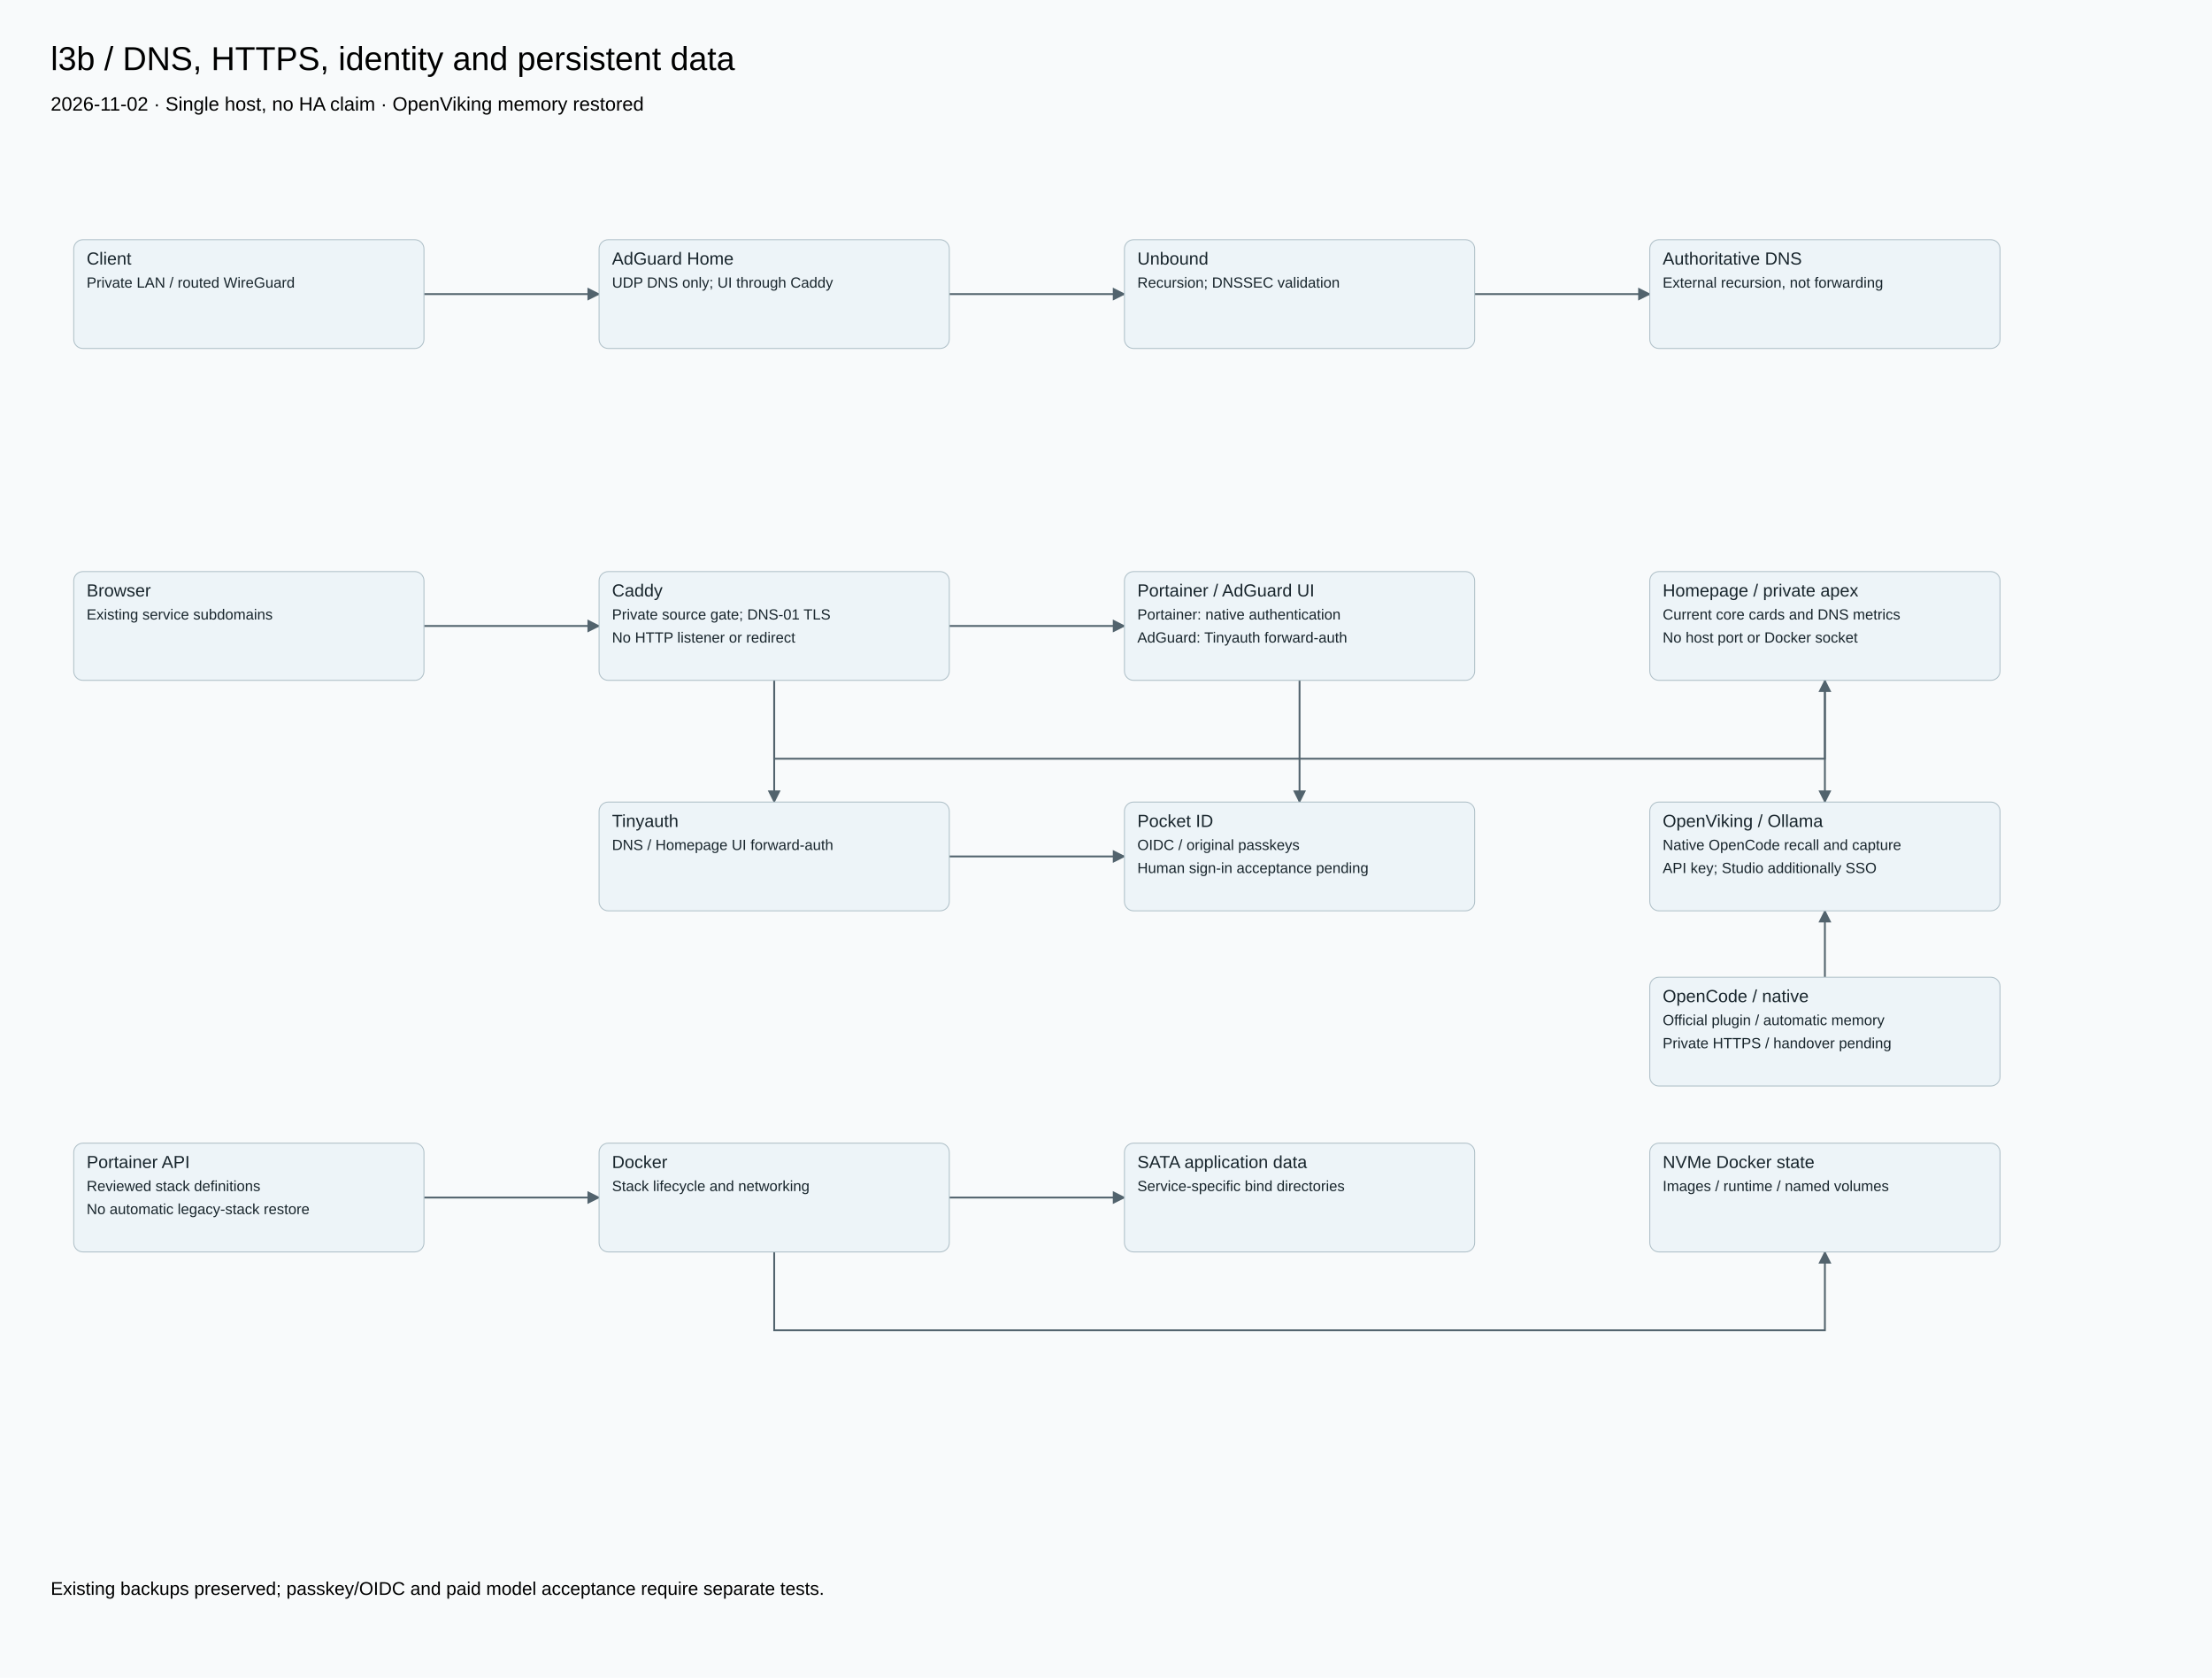
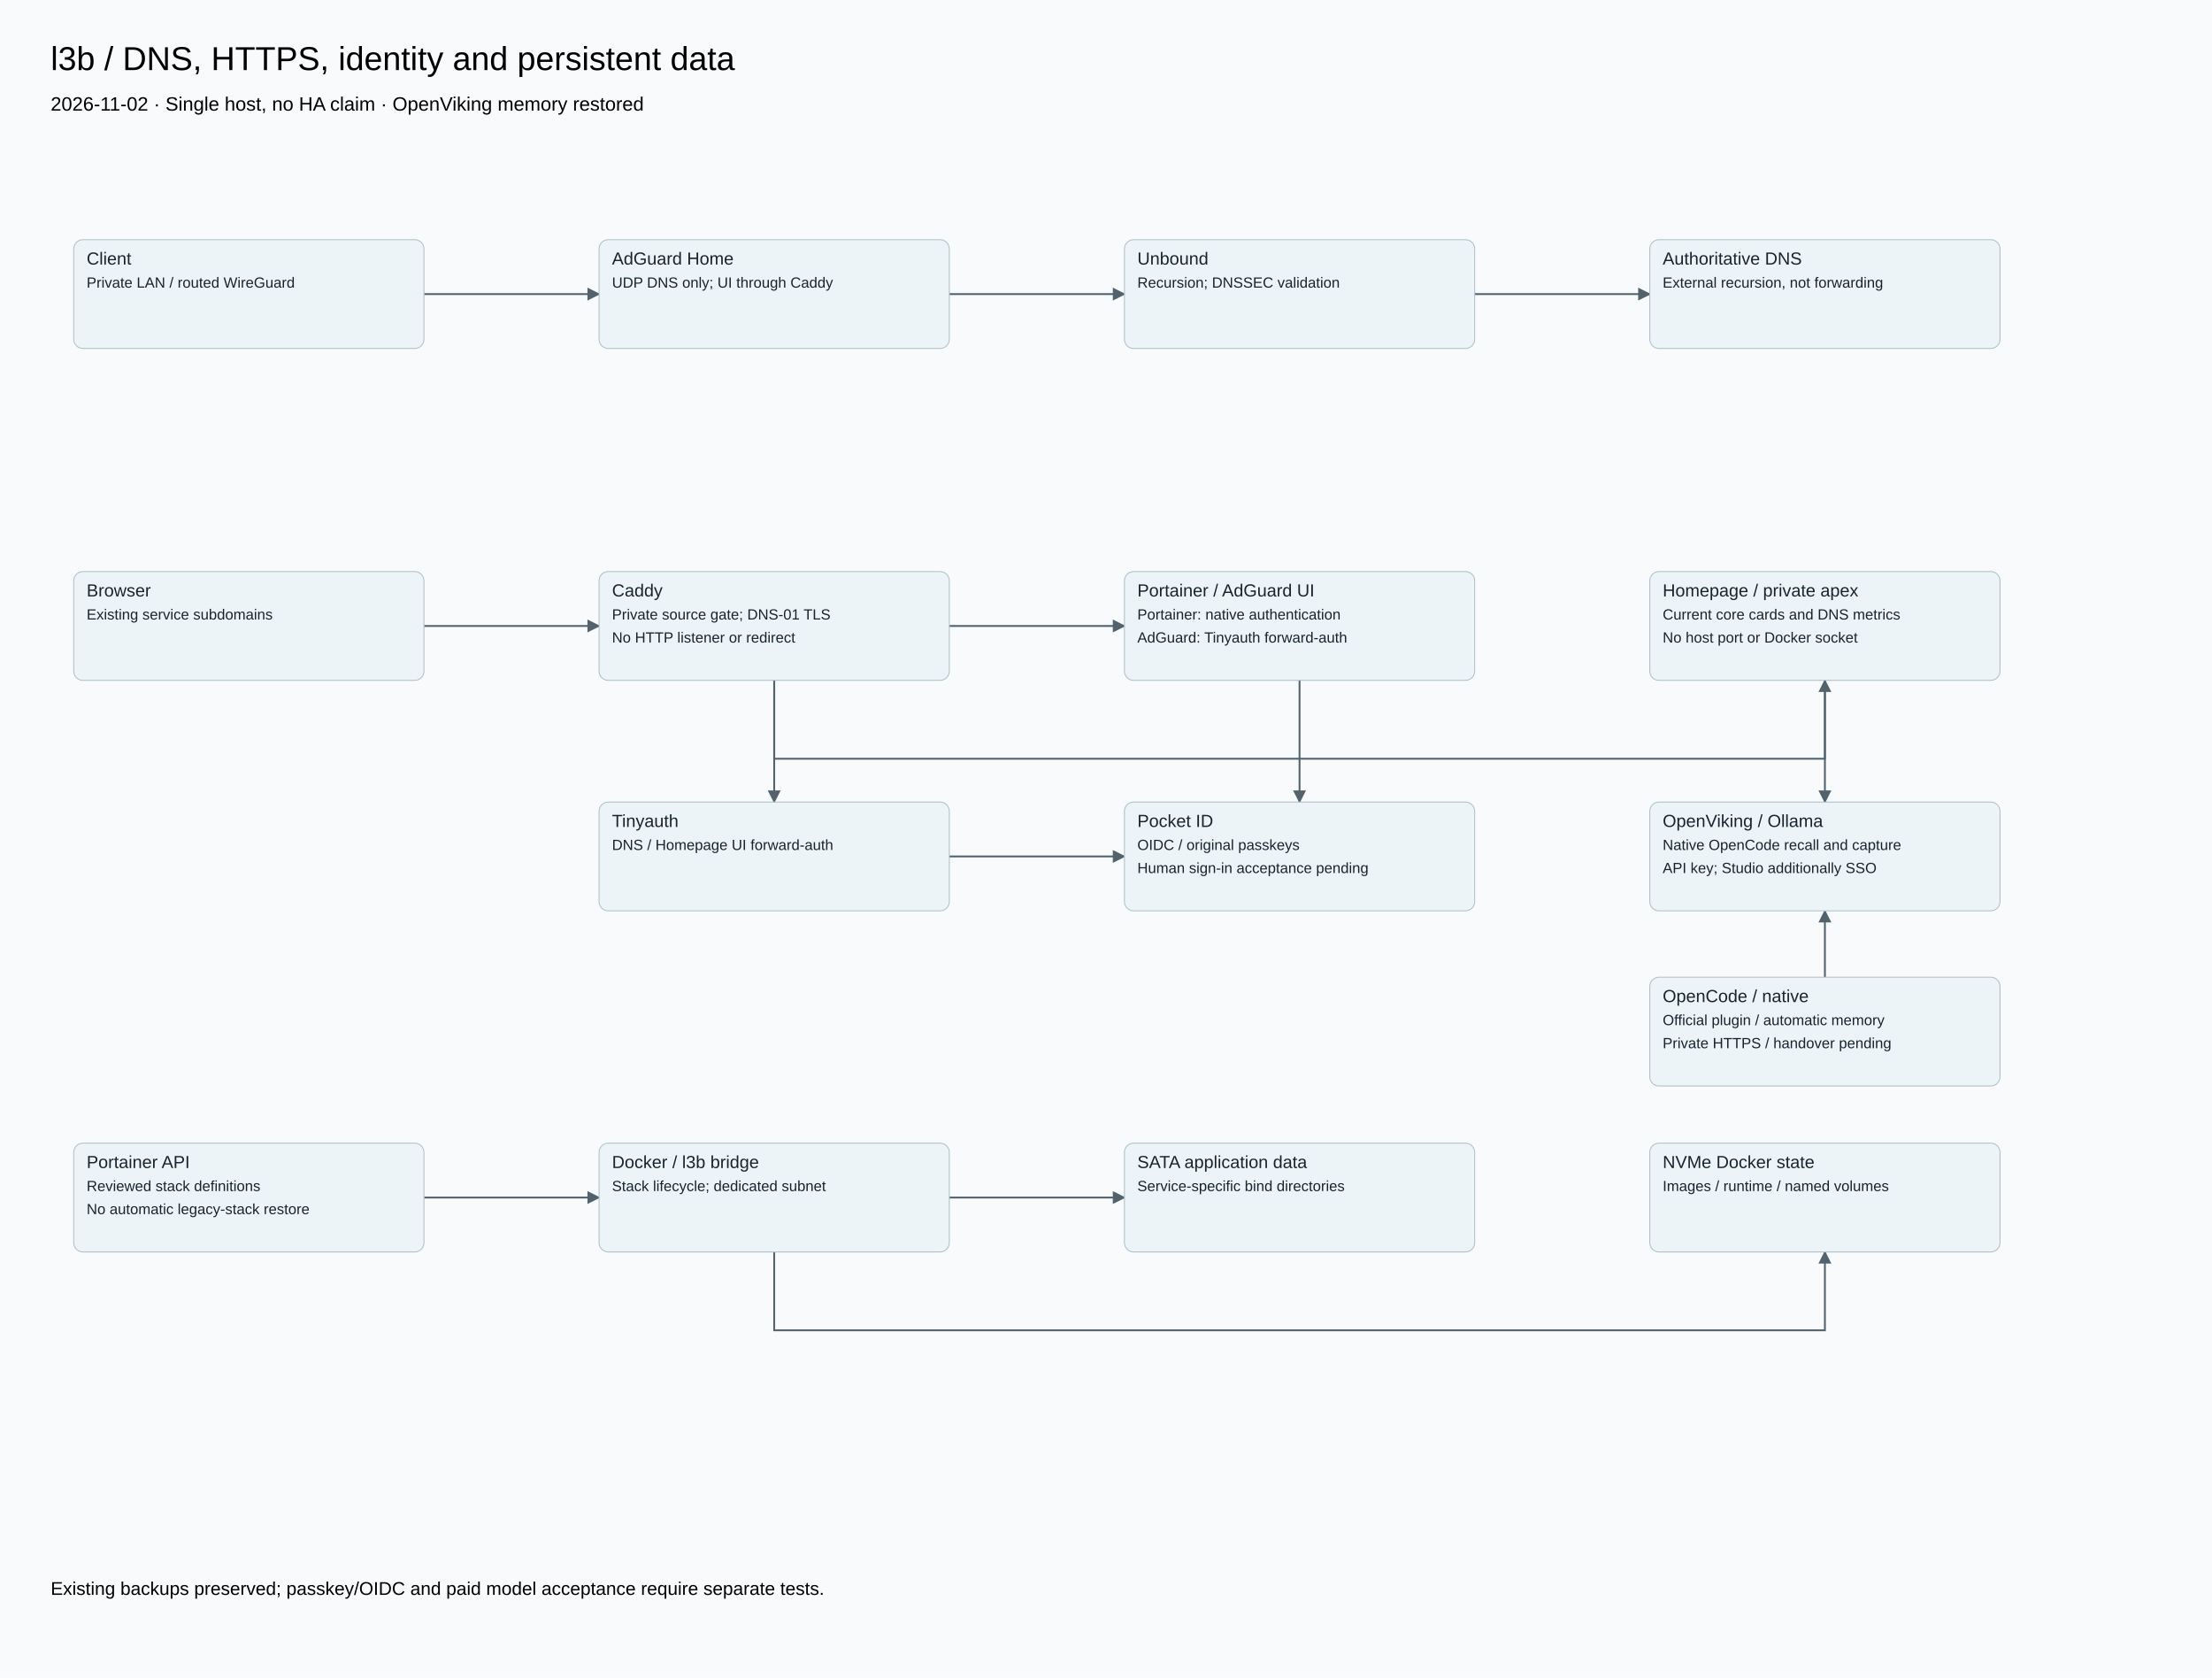
<svg xmlns="http://www.w3.org/2000/svg" width="2400" height="1820" viewBox="0 0 2400 1820" role="img">
  <defs>
    <marker id="arrow" viewBox="0 0 10 10" refX="9" refY="5" markerWidth="7" markerHeight="7" orient="auto-start-reverse">
      <path d="M0 0L10 5L0 10z" fill="#52636d" />
    </marker>
  </defs>
  <rect width="2400" height="1820" fill="#f8fafb" />
  <g font-family="Arial, sans-serif">
    <text x="55" y="76" font-size="36">l3b / DNS, HTTPS, identity and persistent data</text>
    <text x="55" y="120" font-size="21">2026-11-02 · Single host, no HA claim · OpenViking memory restored</text>
    <path d="M460 319L650 319" fill="none" stroke="#52636d" stroke-width="2" marker-end="url(#arrow)" />
    <path d="M1030 319L1220 319" fill="none" stroke="#52636d" stroke-width="2" marker-end="url(#arrow)" />
    <path d="M1600 319L1790 319" fill="none" stroke="#52636d" stroke-width="2" marker-end="url(#arrow)" />
    <path d="M840 738L840 823L1980 823L1980 738" fill="none" stroke="#52636d" stroke-width="2" marker-end="url(#arrow)" />
    <path d="M1980 738L1980 870" fill="none" stroke="#52636d" stroke-width="2" marker-end="url(#arrow)" />
    <path d="M1980 1060L1980 988" fill="none" stroke="#52636d" stroke-width="2" marker-end="url(#arrow)" />
    <path d="M460 679L650 679" fill="none" stroke="#52636d" stroke-width="2" marker-end="url(#arrow)" />
    <path d="M1030 679L1220 679" fill="none" stroke="#52636d" stroke-width="2" marker-end="url(#arrow)" />
    <path d="M840 738L840 870" fill="none" stroke="#52636d" stroke-width="2" marker-end="url(#arrow)" />
    <path d="M1030 929L1220 929" fill="none" stroke="#52636d" stroke-width="2" marker-end="url(#arrow)" />
    <path d="M1410 738L1410 870" fill="none" stroke="#52636d" stroke-width="2" marker-end="url(#arrow)" />
    <path d="M460 1299L650 1299" fill="none" stroke="#52636d" stroke-width="2" marker-end="url(#arrow)" />
    <path d="M1030 1299L1220 1299" fill="none" stroke="#52636d" stroke-width="2" marker-end="url(#arrow)" />
    <path d="M840 1358L840 1443L1980 1443L1980 1358" fill="none" stroke="#52636d" stroke-width="2" marker-end="url(#arrow)" />
    <g data-node="true">
      <rect x="80" y="260" width="380" height="118" rx="10" fill="#edf4f8" stroke="#aebfc7" />
      <text x="94" y="287" font-size="19" fill="#18252c">Client</text>
      <text x="94" y="312" font-size="16" fill="#18252c">Private LAN / routed WireGuard</text>
    </g>
    <g data-node="true">
      <rect x="650" y="260" width="380" height="118" rx="10" fill="#edf4f8" stroke="#aebfc7" />
      <text x="664" y="287" font-size="19" fill="#18252c">AdGuard Home</text>
      <text x="664" y="312" font-size="16" fill="#18252c">UDP DNS only; UI through Caddy</text>
    </g>
    <g data-node="true">
      <rect x="1220" y="260" width="380" height="118" rx="10" fill="#edf4f8" stroke="#aebfc7" />
      <text x="1234" y="287" font-size="19" fill="#18252c">Unbound</text>
      <text x="1234" y="312" font-size="16" fill="#18252c">Recursion; DNSSEC validation</text>
    </g>
    <g data-node="true">
      <rect x="1790" y="260" width="380" height="118" rx="10" fill="#edf4f8" stroke="#aebfc7" />
      <text x="1804" y="287" font-size="19" fill="#18252c">Authoritative DNS</text>
      <text x="1804" y="312" font-size="16" fill="#18252c">External recursion, not forwarding</text>
    </g>
    <g data-node="true">
      <rect x="80" y="620" width="380" height="118" rx="10" fill="#edf4f8" stroke="#aebfc7" />
      <text x="94" y="647" font-size="19" fill="#18252c">Browser</text>
      <text x="94" y="672" font-size="16" fill="#18252c">Existing service subdomains</text>
    </g>
    <g data-node="true">
      <rect x="650" y="620" width="380" height="118" rx="10" fill="#edf4f8" stroke="#aebfc7" />
      <text x="664" y="647" font-size="19" fill="#18252c">Caddy</text>
      <text x="664" y="672" font-size="16" fill="#18252c">Private source gate; DNS-01 TLS</text>
      <text x="664" y="697" font-size="16" fill="#18252c">No HTTP listener or redirect</text>
    </g>
    <g data-node="true">
      <rect x="1220" y="620" width="380" height="118" rx="10" fill="#edf4f8" stroke="#aebfc7" />
      <text x="1234" y="647" font-size="19" fill="#18252c">Portainer / AdGuard UI</text>
      <text x="1234" y="672" font-size="16" fill="#18252c">Portainer: native authentication</text>
      <text x="1234" y="697" font-size="16" fill="#18252c">AdGuard: Tinyauth forward-auth</text>
    </g>
    <g data-node="true">
      <rect x="650" y="870" width="380" height="118" rx="10" fill="#edf4f8" stroke="#aebfc7" />
      <text x="664" y="897" font-size="19" fill="#18252c">Tinyauth</text>
      <text x="664" y="922" font-size="16" fill="#18252c">DNS / Homepage UI forward-auth</text>
    </g>
    <g data-node="true">
      <rect x="1790" y="620" width="380" height="118" rx="10" fill="#edf4f8" stroke="#aebfc7" />
      <text x="1804" y="647" font-size="19" fill="#18252c">Homepage / private apex</text>
      <text x="1804" y="672" font-size="16" fill="#18252c">Current core cards and DNS metrics</text>
      <text x="1804" y="697" font-size="16" fill="#18252c">No host port or Docker socket</text>
    </g>
    <g data-node="true">
      <rect x="1790" y="870" width="380" height="118" rx="10" fill="#edf4f8" stroke="#aebfc7" />
      <text x="1804" y="897" font-size="19" fill="#18252c">OpenViking / Ollama</text>
      <text x="1804" y="922" font-size="16" fill="#18252c">Native OpenCode recall and capture</text>
      <text x="1804" y="947" font-size="16" fill="#18252c">API key; Studio additionally SSO</text>
    </g>
    <g data-node="true">
      <rect x="1790" y="1060" width="380" height="118" rx="10" fill="#edf4f8" stroke="#aebfc7" />
      <text x="1804" y="1087" font-size="19" fill="#18252c">OpenCode / native</text>
      <text x="1804" y="1112" font-size="16" fill="#18252c">Official plugin / automatic memory</text>
      <text x="1804" y="1137" font-size="16" fill="#18252c">Private HTTPS / handover pending</text>
    </g>
    <g data-node="true">
      <rect x="1220" y="870" width="380" height="118" rx="10" fill="#edf4f8" stroke="#aebfc7" />
      <text x="1234" y="897" font-size="19" fill="#18252c">Pocket ID</text>
      <text x="1234" y="922" font-size="16" fill="#18252c">OIDC / original passkeys</text>
      <text x="1234" y="947" font-size="16" fill="#18252c">Human sign-in acceptance pending</text>
    </g>
    <g data-node="true">
      <rect x="80" y="1240" width="380" height="118" rx="10" fill="#edf4f8" stroke="#aebfc7" />
      <text x="94" y="1267" font-size="19" fill="#18252c">Portainer API</text>
      <text x="94" y="1292" font-size="16" fill="#18252c">Reviewed stack definitions</text>
      <text x="94" y="1317" font-size="16" fill="#18252c">No automatic legacy-stack restore</text>
    </g>
    <g data-node="true">
      <rect x="650" y="1240" width="380" height="118" rx="10" fill="#edf4f8" stroke="#aebfc7" />
-       <text x="664" y="1267" font-size="19" fill="#18252c">Docker</text>
-       <text x="664" y="1292" font-size="16" fill="#18252c">Stack lifecycle and networking</text>
+       <text x="664" y="1267" font-size="19" fill="#18252c">Docker / l3b bridge</text>
+       <text x="664" y="1292" font-size="16" fill="#18252c">Stack lifecycle; dedicated subnet</text>
    </g>
    <g data-node="true">
      <rect x="1220" y="1240" width="380" height="118" rx="10" fill="#edf4f8" stroke="#aebfc7" />
      <text x="1234" y="1267" font-size="19" fill="#18252c">SATA application data</text>
      <text x="1234" y="1292" font-size="16" fill="#18252c">Service-specific bind directories</text>
    </g>
    <g data-node="true">
      <rect x="1790" y="1240" width="380" height="118" rx="10" fill="#edf4f8" stroke="#aebfc7" />
      <text x="1804" y="1267" font-size="19" fill="#18252c">NVMe Docker state</text>
      <text x="1804" y="1292" font-size="16" fill="#18252c">Images / runtime / named volumes</text>
    </g>
    <text x="55" y="1730" font-size="20">Existing backups preserved; passkey/OIDC and paid model acceptance require separate tests.</text>
  </g>
</svg>
